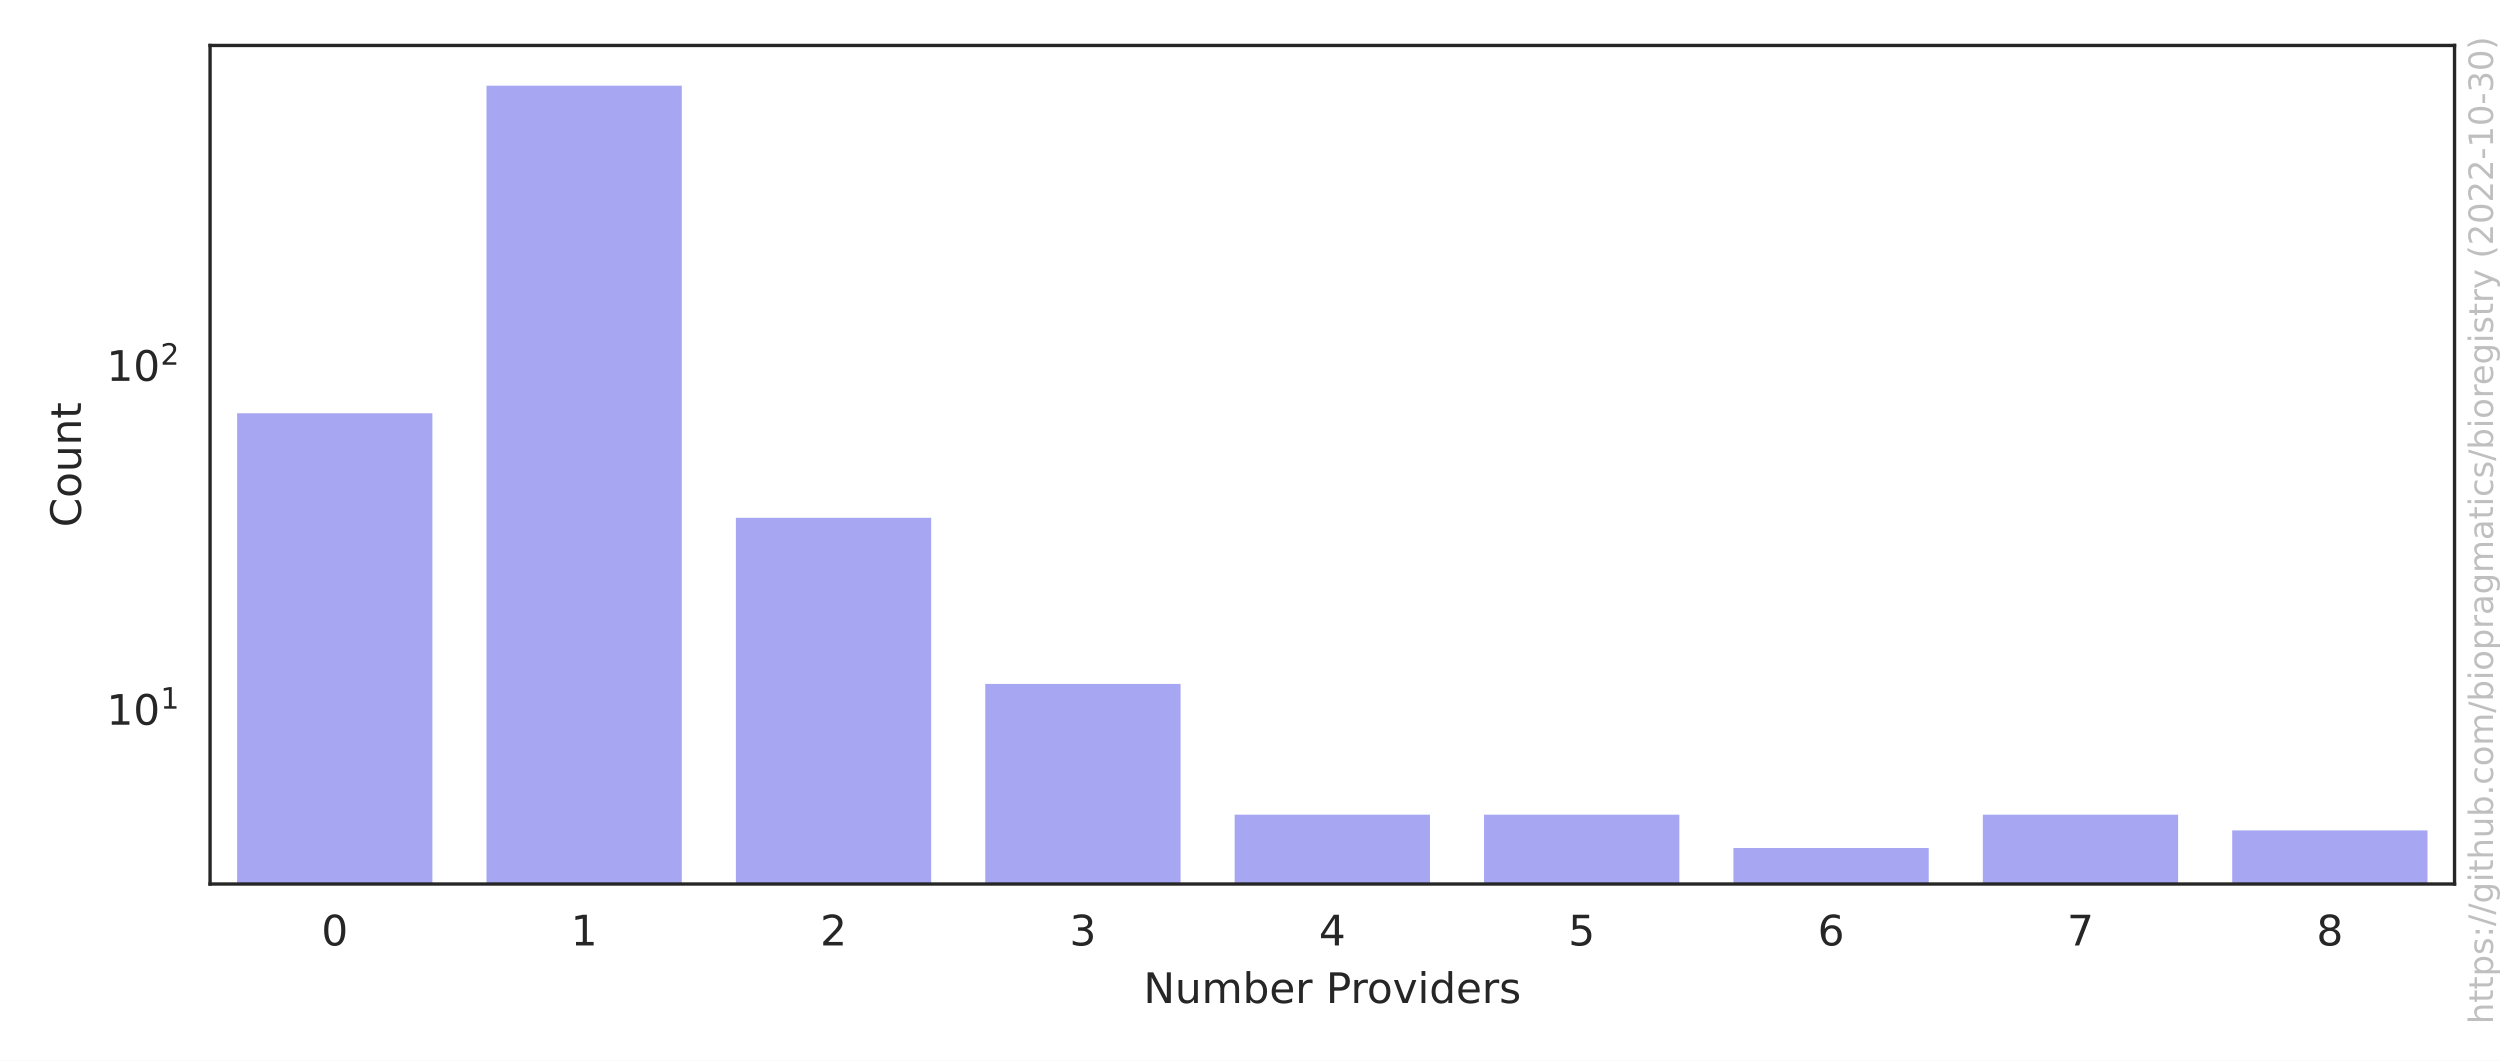
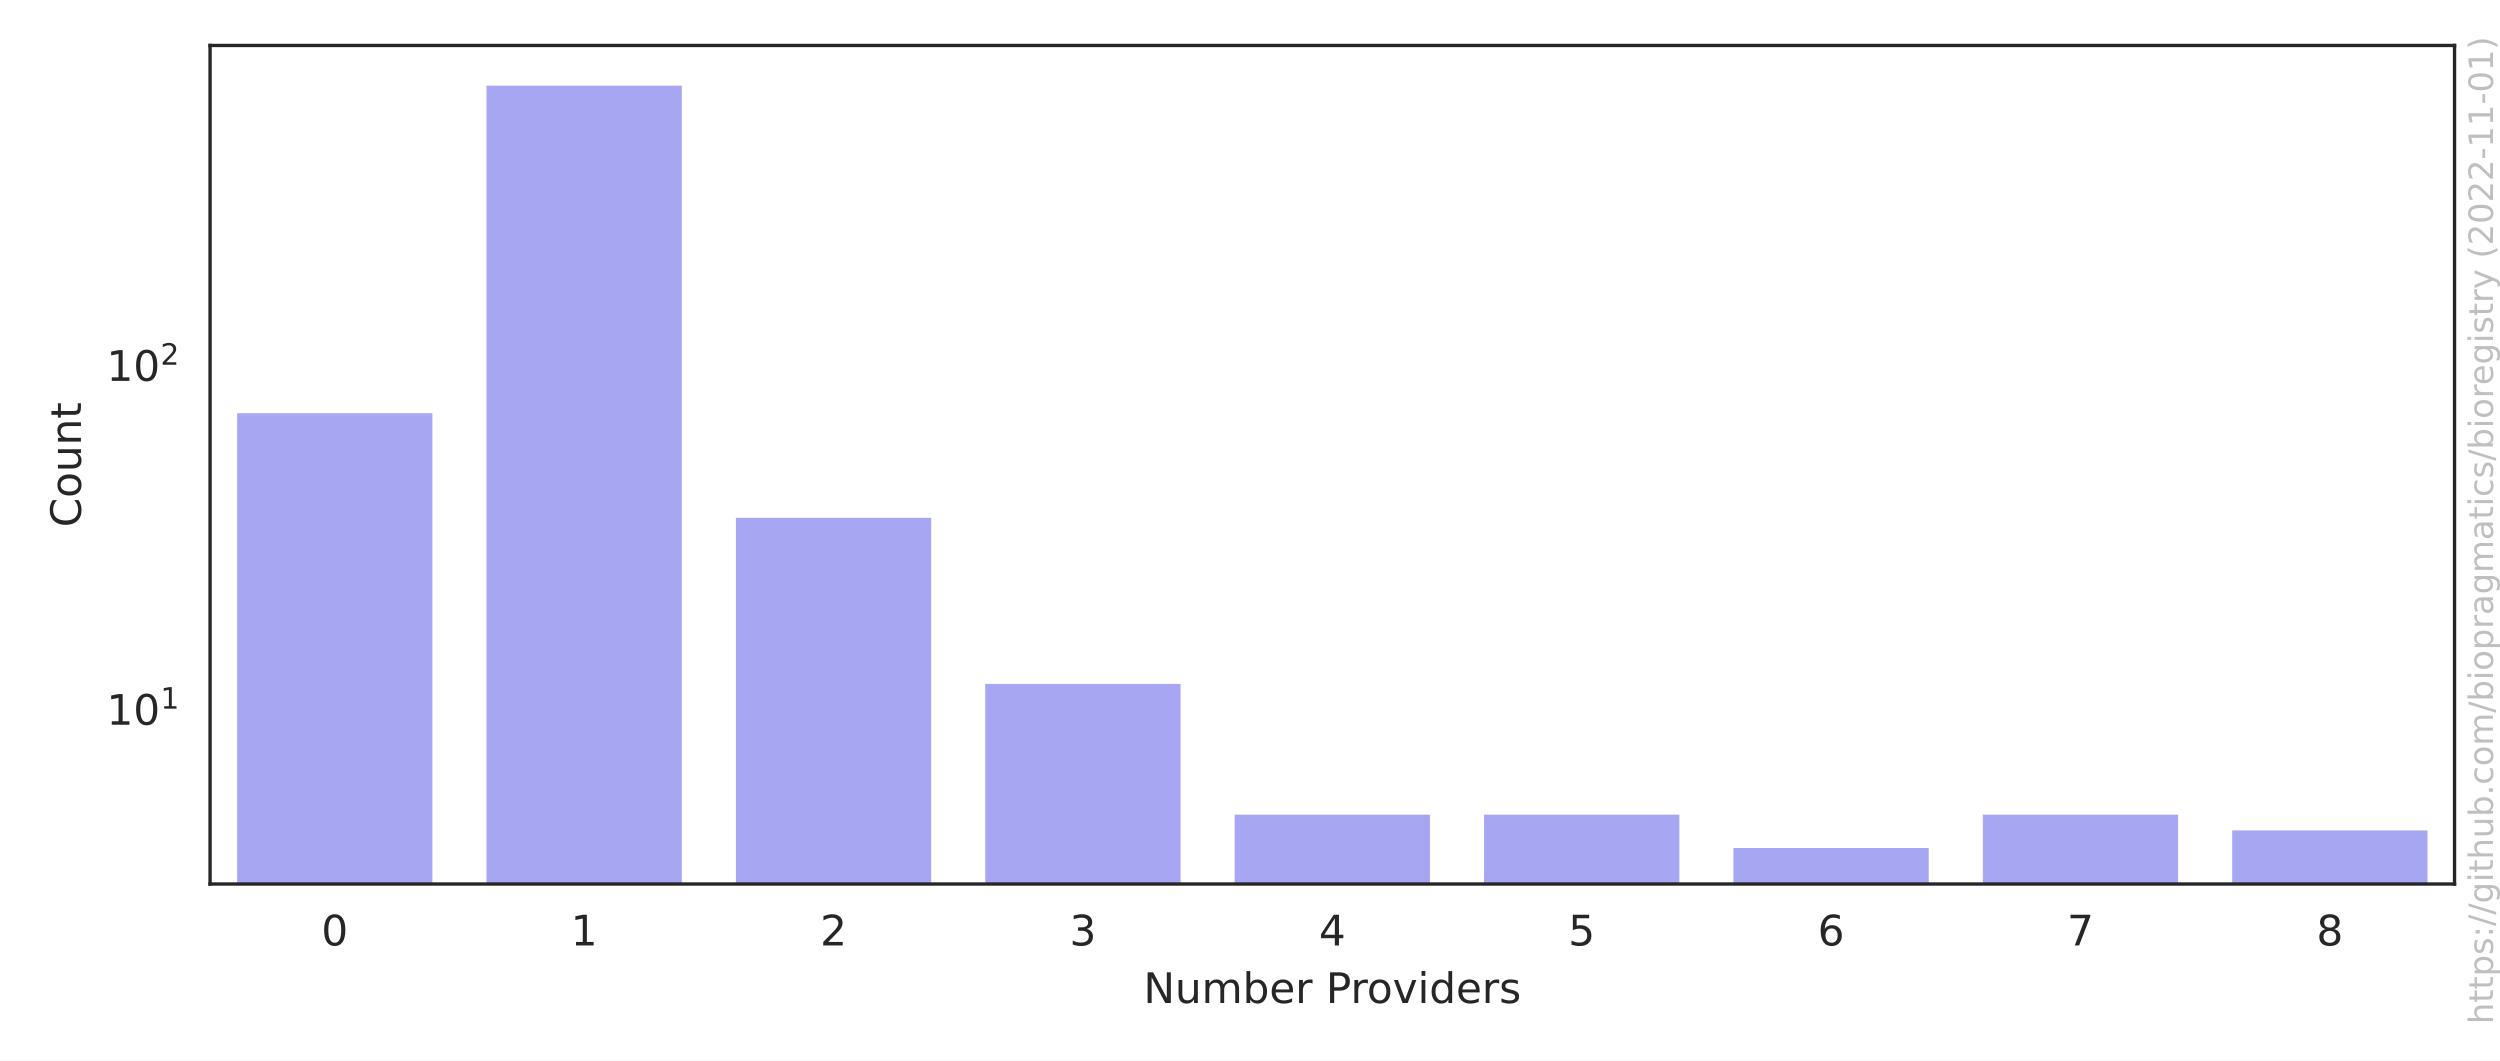
<svg xmlns="http://www.w3.org/2000/svg" xmlns:xlink="http://www.w3.org/1999/xlink" width="594pt" height="252pt" viewBox="0 0 594 252" version="1.1">
  <defs>
    <style type="text/css">*{stroke-linejoin: round; stroke-linecap: butt}</style>
  </defs>
  <g id="figure_1">
    <g id="patch_1">
      <path d="M 0 252  L 594 252  L 594 0  L 0 0  z " style="fill: #ffffff" />
    </g>
    <g id="axes_1">
      <g id="patch_2">
        <path d="M 49.913 210.04  L 583.2 210.04  L 583.2 10.8  L 49.913 10.8  z " style="fill: #ffffff" />
      </g>
      <g id="matplotlib.axis_1">
        <g id="xtick_1">
          <g id="text_1">
            <g style="fill: #262626" transform="translate(76.35851 224.6384) scale(0.1 -0.1)">
              <defs>
                <path id="DejaVuSans-30" d="M 2034 4250  Q 1547 4250 1301 3770  Q 1056 3291 1056 2328  Q 1056 1369 1301 889  Q 1547 409 2034 409  Q 2525 409 2770 889  Q 3016 1369 3016 2328  Q 3016 3291 2770 3770  Q 2525 4250 2034 4250  z M 2034 4750  Q 2819 4750 3233 4129  Q 3647 3509 3647 2328  Q 3647 1150 3233 529  Q 2819 -91 2034 -91  Q 1250 -91 836 529  Q 422 1150 422 2328  Q 422 3509 836 4129  Q 1250 4750 2034 4750  z " transform="scale(0.015625)" />
              </defs>
              <use xlink:href="#DejaVuSans-30" />
            </g>
          </g>
        </g>
        <g id="xtick_2">
          <g id="text_2">
            <g style="fill: #262626" transform="translate(135.6127 224.6384) scale(0.1 -0.1)">
              <defs>
                <path id="DejaVuSans-31" d="M 794 531  L 1825 531  L 1825 4091  L 703 3866  L 703 4441  L 1819 4666  L 2450 4666  L 2450 531  L 3481 531  L 3481 0  L 794 0  L 794 531  z " transform="scale(0.015625)" />
              </defs>
              <use xlink:href="#DejaVuSans-31" />
            </g>
          </g>
        </g>
        <g id="xtick_3">
          <g id="text_3">
            <g style="fill: #262626" transform="translate(194.8668 224.6384) scale(0.1 -0.1)">
              <defs>
                <path id="DejaVuSans-32" d="M 1228 531  L 3431 531  L 3431 0  L 469 0  L 469 531  Q 828 903 1448 1529  Q 2069 2156 2228 2338  Q 2531 2678 2651 2914  Q 2772 3150 2772 3378  Q 2772 3750 2511 3984  Q 2250 4219 1831 4219  Q 1534 4219 1204 4116  Q 875 4013 500 3803  L 500 4441  Q 881 4594 1212 4672  Q 1544 4750 1819 4750  Q 2544 4750 2975 4387  Q 3406 4025 3406 3419  Q 3406 3131 3298 2873  Q 3191 2616 2906 2266  Q 2828 2175 2409 1742  Q 1991 1309 1228 531  z " transform="scale(0.015625)" />
              </defs>
              <use xlink:href="#DejaVuSans-32" />
            </g>
          </g>
        </g>
        <g id="xtick_4">
          <g id="text_4">
            <g style="fill: #262626" transform="translate(254.1209 224.6384) scale(0.1 -0.1)">
              <defs>
                <path id="DejaVuSans-33" d="M 2597 2516  Q 3050 2419 3304 2112  Q 3559 1806 3559 1356  Q 3559 666 3084 287  Q 2609 -91 1734 -91  Q 1441 -91 1130 -33  Q 819 25 488 141  L 488 750  Q 750 597 1062 519  Q 1375 441 1716 441  Q 2309 441 2620 675  Q 2931 909 2931 1356  Q 2931 1769 2642 2001  Q 2353 2234 1838 2234  L 1294 2234  L 1294 2753  L 1863 2753  Q 2328 2753 2575 2939  Q 2822 3125 2822 3475  Q 2822 3834 2567 4026  Q 2313 4219 1838 4219  Q 1578 4219 1281 4162  Q 984 4106 628 3988  L 628 4550  Q 988 4650 1302 4700  Q 1616 4750 1894 4750  Q 2613 4750 3031 4423  Q 3450 4097 3450 3541  Q 3450 3153 3228 2886  Q 3006 2619 2597 2516  z " transform="scale(0.015625)" />
              </defs>
              <use xlink:href="#DejaVuSans-33" />
            </g>
          </g>
        </g>
        <g id="xtick_5">
          <g id="text_5">
            <g style="fill: #262626" transform="translate(313.3751 224.6384) scale(0.1 -0.1)">
              <defs>
                <path id="DejaVuSans-34" d="M 2419 4116  L 825 1625  L 2419 1625  L 2419 4116  z M 2253 4666  L 3047 4666  L 3047 1625  L 3713 1625  L 3713 1100  L 3047 1100  L 3047 0  L 2419 0  L 2419 1100  L 313 1100  L 313 1709  L 2253 4666  z " transform="scale(0.015625)" />
              </defs>
              <use xlink:href="#DejaVuSans-34" />
            </g>
          </g>
        </g>
        <g id="xtick_6">
          <g id="text_6">
            <g style="fill: #262626" transform="translate(372.6292 224.6384) scale(0.1 -0.1)">
              <defs>
                <path id="DejaVuSans-35" d="M 691 4666  L 3169 4666  L 3169 4134  L 1269 4134  L 1269 2991  Q 1406 3038 1543 3061  Q 1681 3084 1819 3084  Q 2600 3084 3056 2656  Q 3513 2228 3513 1497  Q 3513 744 3044 326  Q 2575 -91 1722 -91  Q 1428 -91 1123 -41  Q 819 9 494 109  L 494 744  Q 775 591 1075 516  Q 1375 441 1709 441  Q 2250 441 2565 725  Q 2881 1009 2881 1497  Q 2881 1984 2565 2268  Q 2250 2553 1709 2553  Q 1456 2553 1204 2497  Q 953 2441 691 2322  L 691 4666  z " transform="scale(0.015625)" />
              </defs>
              <use xlink:href="#DejaVuSans-35" />
            </g>
          </g>
        </g>
        <g id="xtick_7">
          <g id="text_7">
            <g style="fill: #262626" transform="translate(431.8834 224.6384) scale(0.1 -0.1)">
              <defs>
                <path id="DejaVuSans-36" d="M 2113 2584  Q 1688 2584 1439 2293  Q 1191 2003 1191 1497  Q 1191 994 1439 701  Q 1688 409 2113 409  Q 2538 409 2786 701  Q 3034 994 3034 1497  Q 3034 2003 2786 2293  Q 2538 2584 2113 2584  z M 3366 4563  L 3366 3988  Q 3128 4100 2886 4159  Q 2644 4219 2406 4219  Q 1781 4219 1451 3797  Q 1122 3375 1075 2522  Q 1259 2794 1537 2939  Q 1816 3084 2150 3084  Q 2853 3084 3261 2657  Q 3669 2231 3669 1497  Q 3669 778 3244 343  Q 2819 -91 2113 -91  Q 1303 -91 875 529  Q 447 1150 447 2328  Q 447 3434 972 4092  Q 1497 4750 2381 4750  Q 2619 4750 2861 4703  Q 3103 4656 3366 4563  z " transform="scale(0.015625)" />
              </defs>
              <use xlink:href="#DejaVuSans-36" />
            </g>
          </g>
        </g>
        <g id="xtick_8">
          <g id="text_8">
            <g style="fill: #262626" transform="translate(491.1375 224.6384) scale(0.1 -0.1)">
              <defs>
                <path id="DejaVuSans-37" d="M 525 4666  L 3525 4666  L 3525 4397  L 1831 0  L 1172 0  L 2766 4134  L 525 4134  L 525 4666  z " transform="scale(0.015625)" />
              </defs>
              <use xlink:href="#DejaVuSans-37" />
            </g>
          </g>
        </g>
        <g id="xtick_9">
          <g id="text_9">
            <g style="fill: #262626" transform="translate(550.3917 224.6384) scale(0.1 -0.1)">
              <defs>
                <path id="DejaVuSans-38" d="M 2034 2216  Q 1584 2216 1326 1975  Q 1069 1734 1069 1313  Q 1069 891 1326 650  Q 1584 409 2034 409  Q 2484 409 2743 651  Q 3003 894 3003 1313  Q 3003 1734 2745 1975  Q 2488 2216 2034 2216  z M 1403 2484  Q 997 2584 770 2862  Q 544 3141 544 3541  Q 544 4100 942 4425  Q 1341 4750 2034 4750  Q 2731 4750 3128 4425  Q 3525 4100 3525 3541  Q 3525 3141 3298 2862  Q 3072 2584 2669 2484  Q 3125 2378 3379 2068  Q 3634 1759 3634 1313  Q 3634 634 3220 271  Q 2806 -91 2034 -91  Q 1263 -91 848 271  Q 434 634 434 1313  Q 434 1759 690 2068  Q 947 2378 1403 2484  z M 1172 3481  Q 1172 3119 1398 2916  Q 1625 2713 2034 2713  Q 2441 2713 2670 2916  Q 2900 3119 2900 3481  Q 2900 3844 2670 4047  Q 2441 4250 2034 4250  Q 1625 4250 1398 4047  Q 1172 3844 1172 3481  z " transform="scale(0.015625)" />
              </defs>
              <use xlink:href="#DejaVuSans-38" />
            </g>
          </g>
        </g>
        <g id="text_10">
          <g style="fill: #262626" transform="translate(271.6923 238.3166) scale(0.1 -0.1)">
            <defs>
              <path id="DejaVuSans-4e" d="M 628 4666  L 1478 4666  L 3547 763  L 3547 4666  L 4159 4666  L 4159 0  L 3309 0  L 1241 3903  L 1241 0  L 628 0  L 628 4666  z " transform="scale(0.015625)" />
              <path id="DejaVuSans-75" d="M 544 1381  L 544 3500  L 1119 3500  L 1119 1403  Q 1119 906 1312 657  Q 1506 409 1894 409  Q 2359 409 2629 706  Q 2900 1003 2900 1516  L 2900 3500  L 3475 3500  L 3475 0  L 2900 0  L 2900 538  Q 2691 219 2414 64  Q 2138 -91 1772 -91  Q 1169 -91 856 284  Q 544 659 544 1381  z M 1991 3584  L 1991 3584  z " transform="scale(0.015625)" />
              <path id="DejaVuSans-6d" d="M 3328 2828  Q 3544 3216 3844 3400  Q 4144 3584 4550 3584  Q 5097 3584 5394 3201  Q 5691 2819 5691 2113  L 5691 0  L 5113 0  L 5113 2094  Q 5113 2597 4934 2840  Q 4756 3084 4391 3084  Q 3944 3084 3684 2787  Q 3425 2491 3425 1978  L 3425 0  L 2847 0  L 2847 2094  Q 2847 2600 2669 2842  Q 2491 3084 2119 3084  Q 1678 3084 1418 2786  Q 1159 2488 1159 1978  L 1159 0  L 581 0  L 581 3500  L 1159 3500  L 1159 2956  Q 1356 3278 1631 3431  Q 1906 3584 2284 3584  Q 2666 3584 2933 3390  Q 3200 3197 3328 2828  z " transform="scale(0.015625)" />
              <path id="DejaVuSans-62" d="M 3116 1747  Q 3116 2381 2855 2742  Q 2594 3103 2138 3103  Q 1681 3103 1420 2742  Q 1159 2381 1159 1747  Q 1159 1113 1420 752  Q 1681 391 2138 391  Q 2594 391 2855 752  Q 3116 1113 3116 1747  z M 1159 2969  Q 1341 3281 1617 3432  Q 1894 3584 2278 3584  Q 2916 3584 3314 3078  Q 3713 2572 3713 1747  Q 3713 922 3314 415  Q 2916 -91 2278 -91  Q 1894 -91 1617 61  Q 1341 213 1159 525  L 1159 0  L 581 0  L 581 4863  L 1159 4863  L 1159 2969  z " transform="scale(0.015625)" />
              <path id="DejaVuSans-65" d="M 3597 1894  L 3597 1613  L 953 1613  Q 991 1019 1311 708  Q 1631 397 2203 397  Q 2534 397 2845 478  Q 3156 559 3463 722  L 3463 178  Q 3153 47 2828 -22  Q 2503 -91 2169 -91  Q 1331 -91 842 396  Q 353 884 353 1716  Q 353 2575 817 3079  Q 1281 3584 2069 3584  Q 2775 3584 3186 3129  Q 3597 2675 3597 1894  z M 3022 2063  Q 3016 2534 2758 2815  Q 2500 3097 2075 3097  Q 1594 3097 1305 2825  Q 1016 2553 972 2059  L 3022 2063  z " transform="scale(0.015625)" />
              <path id="DejaVuSans-72" d="M 2631 2963  Q 2534 3019 2420 3045  Q 2306 3072 2169 3072  Q 1681 3072 1420 2755  Q 1159 2438 1159 1844  L 1159 0  L 581 0  L 581 3500  L 1159 3500  L 1159 2956  Q 1341 3275 1631 3429  Q 1922 3584 2338 3584  Q 2397 3584 2469 3576  Q 2541 3569 2628 3553  L 2631 2963  z " transform="scale(0.015625)" />
              <path id="DejaVuSans-20" transform="scale(0.015625)" />
              <path id="DejaVuSans-50" d="M 1259 4147  L 1259 2394  L 2053 2394  Q 2494 2394 2734 2622  Q 2975 2850 2975 3272  Q 2975 3691 2734 3919  Q 2494 4147 2053 4147  L 1259 4147  z M 628 4666  L 2053 4666  Q 2838 4666 3239 4311  Q 3641 3956 3641 3272  Q 3641 2581 3239 2228  Q 2838 1875 2053 1875  L 1259 1875  L 1259 0  L 628 0  L 628 4666  z " transform="scale(0.015625)" />
              <path id="DejaVuSans-6f" d="M 1959 3097  Q 1497 3097 1228 2736  Q 959 2375 959 1747  Q 959 1119 1226 758  Q 1494 397 1959 397  Q 2419 397 2687 759  Q 2956 1122 2956 1747  Q 2956 2369 2687 2733  Q 2419 3097 1959 3097  z M 1959 3584  Q 2709 3584 3137 3096  Q 3566 2609 3566 1747  Q 3566 888 3137 398  Q 2709 -91 1959 -91  Q 1206 -91 779 398  Q 353 888 353 1747  Q 353 2609 779 3096  Q 1206 3584 1959 3584  z " transform="scale(0.015625)" />
              <path id="DejaVuSans-76" d="M 191 3500  L 800 3500  L 1894 563  L 2988 3500  L 3597 3500  L 2284 0  L 1503 0  L 191 3500  z " transform="scale(0.015625)" />
              <path id="DejaVuSans-69" d="M 603 3500  L 1178 3500  L 1178 0  L 603 0  L 603 3500  z M 603 4863  L 1178 4863  L 1178 4134  L 603 4134  L 603 4863  z " transform="scale(0.015625)" />
              <path id="DejaVuSans-64" d="M 2906 2969  L 2906 4863  L 3481 4863  L 3481 0  L 2906 0  L 2906 525  Q 2725 213 2448 61  Q 2172 -91 1784 -91  Q 1150 -91 751 415  Q 353 922 353 1747  Q 353 2572 751 3078  Q 1150 3584 1784 3584  Q 2172 3584 2448 3432  Q 2725 3281 2906 2969  z M 947 1747  Q 947 1113 1208 752  Q 1469 391 1925 391  Q 2381 391 2643 752  Q 2906 1113 2906 1747  Q 2906 2381 2643 2742  Q 2381 3103 1925 3103  Q 1469 3103 1208 2742  Q 947 2381 947 1747  z " transform="scale(0.015625)" />
              <path id="DejaVuSans-73" d="M 2834 3397  L 2834 2853  Q 2591 2978 2328 3040  Q 2066 3103 1784 3103  Q 1356 3103 1142 2972  Q 928 2841 928 2578  Q 928 2378 1081 2264  Q 1234 2150 1697 2047  L 1894 2003  Q 2506 1872 2764 1633  Q 3022 1394 3022 966  Q 3022 478 2636 193  Q 2250 -91 1575 -91  Q 1294 -91 989 -36  Q 684 19 347 128  L 347 722  Q 666 556 975 473  Q 1284 391 1588 391  Q 1994 391 2212 530  Q 2431 669 2431 922  Q 2431 1156 2273 1281  Q 2116 1406 1581 1522  L 1381 1569  Q 847 1681 609 1914  Q 372 2147 372 2553  Q 372 3047 722 3315  Q 1072 3584 1716 3584  Q 2034 3584 2315 3537  Q 2597 3491 2834 3397  z " transform="scale(0.015625)" />
            </defs>
            <use xlink:href="#DejaVuSans-4e" />
            <use xlink:href="#DejaVuSans-75" x="74.805" />
            <use xlink:href="#DejaVuSans-6d" x="138.184" />
            <use xlink:href="#DejaVuSans-62" x="235.596" />
            <use xlink:href="#DejaVuSans-65" x="299.072" />
            <use xlink:href="#DejaVuSans-72" x="360.596" />
            <use xlink:href="#DejaVuSans-20" x="401.709" />
            <use xlink:href="#DejaVuSans-50" x="433.496" />
            <use xlink:href="#DejaVuSans-72" x="492.049" />
            <use xlink:href="#DejaVuSans-6f" x="530.912" />
            <use xlink:href="#DejaVuSans-76" x="592.094" />
            <use xlink:href="#DejaVuSans-69" x="651.273" />
            <use xlink:href="#DejaVuSans-64" x="679.057" />
            <use xlink:href="#DejaVuSans-65" x="742.533" />
            <use xlink:href="#DejaVuSans-72" x="804.057" />
            <use xlink:href="#DejaVuSans-73" x="845.17" />
          </g>
        </g>
      </g>
      <g id="matplotlib.axis_2">
        <g id="ytick_1">
          <g id="text_11">
            <g style="fill: #262626" transform="translate(25.31268 172.2689) scale(0.1 -0.1)">
              <use xlink:href="#DejaVuSans-31" transform="translate(0 0.684375)" />
              <use xlink:href="#DejaVuSans-30" transform="translate(63.62305 0.684375)" />
              <use xlink:href="#DejaVuSans-31" transform="translate(128.2031 38.96563) scale(0.7)" />
            </g>
          </g>
        </g>
        <g id="ytick_2">
          <g id="text_12">
            <g style="fill: #262626" transform="translate(25.31268 90.56319) scale(0.1 -0.1)">
              <use xlink:href="#DejaVuSans-31" transform="translate(0 0.765625)" />
              <use xlink:href="#DejaVuSans-30" transform="translate(63.62305 0.765625)" />
              <use xlink:href="#DejaVuSans-32" transform="translate(128.2031 39.04688) scale(0.7)" />
            </g>
          </g>
        </g>
        <g id="ytick_3" />
        <g id="ytick_4" />
        <g id="ytick_5" />
        <g id="ytick_6" />
        <g id="ytick_7" />
        <g id="ytick_8" />
        <g id="ytick_9" />
        <g id="ytick_10" />
        <g id="ytick_11" />
        <g id="ytick_12" />
        <g id="ytick_13" />
        <g id="ytick_14" />
        <g id="ytick_15" />
        <g id="ytick_16" />
        <g id="ytick_17" />
        <g id="ytick_18" />
        <g id="ytick_19" />
        <g id="ytick_20" />
        <g id="ytick_21" />
        <g id="ytick_22" />
        <g id="ytick_23" />
        <g id="text_13">
          <g style="fill: #262626" transform="translate(19.233 125.2684) rotate(-90) scale(0.1 -0.1)">
            <defs>
              <path id="DejaVuSans-43" d="M 4122 4306  L 4122 3641  Q 3803 3938 3442 4084  Q 3081 4231 2675 4231  Q 1875 4231 1450 3742  Q 1025 3253 1025 2328  Q 1025 1406 1450 917  Q 1875 428 2675 428  Q 3081 428 3442 575  Q 3803 722 4122 1019  L 4122 359  Q 3791 134 3420 21  Q 3050 -91 2638 -91  Q 1578 -91 968 557  Q 359 1206 359 2328  Q 359 3453 968 4101  Q 1578 4750 2638 4750  Q 3056 4750 3426 4639  Q 3797 4528 4122 4306  z " transform="scale(0.015625)" />
              <path id="DejaVuSans-6e" d="M 3513 2113  L 3513 0  L 2938 0  L 2938 2094  Q 2938 2591 2744 2837  Q 2550 3084 2163 3084  Q 1697 3084 1428 2787  Q 1159 2491 1159 1978  L 1159 0  L 581 0  L 581 3500  L 1159 3500  L 1159 2956  Q 1366 3272 1645 3428  Q 1925 3584 2291 3584  Q 2894 3584 3203 3211  Q 3513 2838 3513 2113  z " transform="scale(0.015625)" />
              <path id="DejaVuSans-74" d="M 1172 4494  L 1172 3500  L 2356 3500  L 2356 3053  L 1172 3053  L 1172 1153  Q 1172 725 1289 603  Q 1406 481 1766 481  L 2356 481  L 2356 0  L 1766 0  Q 1100 0 847 248  Q 594 497 594 1153  L 594 3053  L 172 3053  L 172 3500  L 594 3500  L 594 4494  L 1172 4494  z " transform="scale(0.015625)" />
            </defs>
            <use xlink:href="#DejaVuSans-43" />
            <use xlink:href="#DejaVuSans-6f" x="69.824" />
            <use xlink:href="#DejaVuSans-75" x="131.006" />
            <use xlink:href="#DejaVuSans-6e" x="194.385" />
            <use xlink:href="#DejaVuSans-74" x="257.764" />
          </g>
        </g>
      </g>
      <g id="patch_3">
        <path d="M 55.838 81955.875  L 103.241 81955.875  L 103.241 97.689  L 55.838 97.689  z " clip-path="url(#p84426c0476)" style="fill: #2020df; opacity: 0.4; stroke: #ffffff; stroke-linejoin: miter" />
      </g>
      <g id="patch_4">
        <path d="M 115.092 81955.875  L 162.496 81955.875  L 162.496 19.856  L 115.092 19.856  z " clip-path="url(#p84426c0476)" style="fill: #2020df; opacity: 0.4; stroke: #ffffff; stroke-linejoin: miter" />
      </g>
      <g id="patch_5">
        <path d="M 174.346 81955.875  L 221.75 81955.875  L 221.75 122.527  L 174.346 122.527  z " clip-path="url(#p84426c0476)" style="fill: #2020df; opacity: 0.4; stroke: #ffffff; stroke-linejoin: miter" />
      </g>
      <g id="patch_6">
        <path d="M 233.601 81955.875  L 281.004 81955.875  L 281.004 162  L 233.601 162  z " clip-path="url(#p84426c0476)" style="fill: #2020df; opacity: 0.4; stroke: #ffffff; stroke-linejoin: miter" />
      </g>
      <g id="patch_7">
        <path d="M 292.855 81955.875  L 340.258 81955.875  L 340.258 193.066  L 292.855 193.066  z " clip-path="url(#p84426c0476)" style="fill: #2020df; opacity: 0.4; stroke: #ffffff; stroke-linejoin: miter" />
      </g>
      <g id="patch_8">
        <path d="M 352.109 81955.875  L 399.512 81955.875  L 399.512 193.066  L 352.109 193.066  z " clip-path="url(#p84426c0476)" style="fill: #2020df; opacity: 0.4; stroke: #ffffff; stroke-linejoin: miter" />
      </g>
      <g id="patch_9">
        <path d="M 411.363 81955.875  L 458.766 81955.875  L 458.766 200.984  L 411.363 200.984  z " clip-path="url(#p84426c0476)" style="fill: #2020df; opacity: 0.4; stroke: #ffffff; stroke-linejoin: miter" />
      </g>
      <g id="patch_10">
        <path d="M 470.617 81955.875  L 518.02 81955.875  L 518.02 193.066  L 470.617 193.066  z " clip-path="url(#p84426c0476)" style="fill: #2020df; opacity: 0.4; stroke: #ffffff; stroke-linejoin: miter" />
      </g>
      <g id="patch_11">
        <path d="M 529.871 81955.875  L 577.275 81955.875  L 577.275 196.804  L 529.871 196.804  z " clip-path="url(#p84426c0476)" style="fill: #2020df; opacity: 0.4; stroke: #ffffff; stroke-linejoin: miter" />
      </g>
      <g id="patch_12">
        <path d="M 49.913 210.04  L 49.913 10.8  " style="fill: none; stroke: #262626; stroke-width: 0.8; stroke-linejoin: miter; stroke-linecap: square" />
      </g>
      <g id="patch_13">
        <path d="M 583.2 210.04  L 583.2 10.8  " style="fill: none; stroke: #262626; stroke-width: 0.8; stroke-linejoin: miter; stroke-linecap: square" />
      </g>
      <g id="patch_14">
        <path d="M 49.913 210.04  L 583.2 210.04  " style="fill: none; stroke: #262626; stroke-width: 0.8; stroke-linejoin: miter; stroke-linecap: square" />
      </g>
      <g id="patch_15">
        <path d="M 49.913 10.8  L 583.2 10.8  " style="fill: none; stroke: #262626; stroke-width: 0.8; stroke-linejoin: miter; stroke-linecap: square" />
      </g>
    </g>
    <g id="text_14">
      <g style="fill: #808080; opacity: 0.5" transform="translate(592.3362 243.3237) rotate(-90) scale(0.08 -0.08)">
        <defs>
          <path id="DejaVuSans-68" d="M 3513 2113  L 3513 0  L 2938 0  L 2938 2094  Q 2938 2591 2744 2837  Q 2550 3084 2163 3084  Q 1697 3084 1428 2787  Q 1159 2491 1159 1978  L 1159 0  L 581 0  L 581 4863  L 1159 4863  L 1159 2956  Q 1366 3272 1645 3428  Q 1925 3584 2291 3584  Q 2894 3584 3203 3211  Q 3513 2838 3513 2113  z " transform="scale(0.015625)" />
          <path id="DejaVuSans-70" d="M 1159 525  L 1159 -1331  L 581 -1331  L 581 3500  L 1159 3500  L 1159 2969  Q 1341 3281 1617 3432  Q 1894 3584 2278 3584  Q 2916 3584 3314 3078  Q 3713 2572 3713 1747  Q 3713 922 3314 415  Q 2916 -91 2278 -91  Q 1894 -91 1617 61  Q 1341 213 1159 525  z M 3116 1747  Q 3116 2381 2855 2742  Q 2594 3103 2138 3103  Q 1681 3103 1420 2742  Q 1159 2381 1159 1747  Q 1159 1113 1420 752  Q 1681 391 2138 391  Q 2594 391 2855 752  Q 3116 1113 3116 1747  z " transform="scale(0.015625)" />
          <path id="DejaVuSans-3a" d="M 750 794  L 1409 794  L 1409 0  L 750 0  L 750 794  z M 750 3309  L 1409 3309  L 1409 2516  L 750 2516  L 750 3309  z " transform="scale(0.015625)" />
          <path id="DejaVuSans-2f" d="M 1625 4666  L 2156 4666  L 531 -594  L 0 -594  L 1625 4666  z " transform="scale(0.015625)" />
          <path id="DejaVuSans-67" d="M 2906 1791  Q 2906 2416 2648 2759  Q 2391 3103 1925 3103  Q 1463 3103 1205 2759  Q 947 2416 947 1791  Q 947 1169 1205 825  Q 1463 481 1925 481  Q 2391 481 2648 825  Q 2906 1169 2906 1791  z M 3481 434  Q 3481 -459 3084 -895  Q 2688 -1331 1869 -1331  Q 1566 -1331 1297 -1286  Q 1028 -1241 775 -1147  L 775 -588  Q 1028 -725 1275 -790  Q 1522 -856 1778 -856  Q 2344 -856 2625 -561  Q 2906 -266 2906 331  L 2906 616  Q 2728 306 2450 153  Q 2172 0 1784 0  Q 1141 0 747 490  Q 353 981 353 1791  Q 353 2603 747 3093  Q 1141 3584 1784 3584  Q 2172 3584 2450 3431  Q 2728 3278 2906 2969  L 2906 3500  L 3481 3500  L 3481 434  z " transform="scale(0.015625)" />
          <path id="DejaVuSans-2e" d="M 684 794  L 1344 794  L 1344 0  L 684 0  L 684 794  z " transform="scale(0.015625)" />
          <path id="DejaVuSans-63" d="M 3122 3366  L 3122 2828  Q 2878 2963 2633 3030  Q 2388 3097 2138 3097  Q 1578 3097 1268 2742  Q 959 2388 959 1747  Q 959 1106 1268 751  Q 1578 397 2138 397  Q 2388 397 2633 464  Q 2878 531 3122 666  L 3122 134  Q 2881 22 2623 -34  Q 2366 -91 2075 -91  Q 1284 -91 818 406  Q 353 903 353 1747  Q 353 2603 823 3093  Q 1294 3584 2113 3584  Q 2378 3584 2631 3529  Q 2884 3475 3122 3366  z " transform="scale(0.015625)" />
          <path id="DejaVuSans-61" d="M 2194 1759  Q 1497 1759 1228 1600  Q 959 1441 959 1056  Q 959 750 1161 570  Q 1363 391 1709 391  Q 2188 391 2477 730  Q 2766 1069 2766 1631  L 2766 1759  L 2194 1759  z M 3341 1997  L 3341 0  L 2766 0  L 2766 531  Q 2569 213 2275 61  Q 1981 -91 1556 -91  Q 1019 -91 701 211  Q 384 513 384 1019  Q 384 1609 779 1909  Q 1175 2209 1959 2209  L 2766 2209  L 2766 2266  Q 2766 2663 2505 2880  Q 2244 3097 1772 3097  Q 1472 3097 1187 3025  Q 903 2953 641 2809  L 641 3341  Q 956 3463 1253 3523  Q 1550 3584 1831 3584  Q 2591 3584 2966 3190  Q 3341 2797 3341 1997  z " transform="scale(0.015625)" />
          <path id="DejaVuSans-79" d="M 2059 -325  Q 1816 -950 1584 -1140  Q 1353 -1331 966 -1331  L 506 -1331  L 506 -850  L 844 -850  Q 1081 -850 1212 -737  Q 1344 -625 1503 -206  L 1606 56  L 191 3500  L 800 3500  L 1894 763  L 2988 3500  L 3597 3500  L 2059 -325  z " transform="scale(0.015625)" />
          <path id="DejaVuSans-28" d="M 1984 4856  Q 1566 4138 1362 3434  Q 1159 2731 1159 2009  Q 1159 1288 1364 580  Q 1569 -128 1984 -844  L 1484 -844  Q 1016 -109 783 600  Q 550 1309 550 2009  Q 550 2706 781 3412  Q 1013 4119 1484 4856  L 1984 4856  z " transform="scale(0.015625)" />
          <path id="DejaVuSans-2d" d="M 313 2009  L 1997 2009  L 1997 1497  L 313 1497  L 313 2009  z " transform="scale(0.015625)" />
          <path id="DejaVuSans-29" d="M 513 4856  L 1013 4856  Q 1481 4119 1714 3412  Q 1947 2706 1947 2009  Q 1947 1309 1714 600  Q 1481 -109 1013 -844  L 513 -844  Q 928 -128 1133 580  Q 1338 1288 1338 2009  Q 1338 2731 1133 3434  Q 928 4138 513 4856  z " transform="scale(0.015625)" />
        </defs>
        <use xlink:href="#DejaVuSans-68" />
        <use xlink:href="#DejaVuSans-74" x="63.379" />
        <use xlink:href="#DejaVuSans-74" x="102.588" />
        <use xlink:href="#DejaVuSans-70" x="141.797" />
        <use xlink:href="#DejaVuSans-73" x="205.273" />
        <use xlink:href="#DejaVuSans-3a" x="257.373" />
        <use xlink:href="#DejaVuSans-2f" x="291.064" />
        <use xlink:href="#DejaVuSans-2f" x="324.756" />
        <use xlink:href="#DejaVuSans-67" x="358.447" />
        <use xlink:href="#DejaVuSans-69" x="421.924" />
        <use xlink:href="#DejaVuSans-74" x="449.707" />
        <use xlink:href="#DejaVuSans-68" x="488.916" />
        <use xlink:href="#DejaVuSans-75" x="552.295" />
        <use xlink:href="#DejaVuSans-62" x="615.674" />
        <use xlink:href="#DejaVuSans-2e" x="679.15" />
        <use xlink:href="#DejaVuSans-63" x="710.938" />
        <use xlink:href="#DejaVuSans-6f" x="765.918" />
        <use xlink:href="#DejaVuSans-6d" x="827.1" />
        <use xlink:href="#DejaVuSans-2f" x="924.512" />
        <use xlink:href="#DejaVuSans-62" x="958.203" />
        <use xlink:href="#DejaVuSans-69" x="1021.68" />
        <use xlink:href="#DejaVuSans-6f" x="1049.463" />
        <use xlink:href="#DejaVuSans-70" x="1110.645" />
        <use xlink:href="#DejaVuSans-72" x="1174.121" />
        <use xlink:href="#DejaVuSans-61" x="1215.234" />
        <use xlink:href="#DejaVuSans-67" x="1276.514" />
        <use xlink:href="#DejaVuSans-6d" x="1339.99" />
        <use xlink:href="#DejaVuSans-61" x="1437.402" />
        <use xlink:href="#DejaVuSans-74" x="1498.682" />
        <use xlink:href="#DejaVuSans-69" x="1537.891" />
        <use xlink:href="#DejaVuSans-63" x="1565.674" />
        <use xlink:href="#DejaVuSans-73" x="1620.654" />
        <use xlink:href="#DejaVuSans-2f" x="1672.754" />
        <use xlink:href="#DejaVuSans-62" x="1706.445" />
        <use xlink:href="#DejaVuSans-69" x="1769.922" />
        <use xlink:href="#DejaVuSans-6f" x="1797.705" />
        <use xlink:href="#DejaVuSans-72" x="1858.887" />
        <use xlink:href="#DejaVuSans-65" x="1897.75" />
        <use xlink:href="#DejaVuSans-67" x="1959.273" />
        <use xlink:href="#DejaVuSans-69" x="2022.75" />
        <use xlink:href="#DejaVuSans-73" x="2050.533" />
        <use xlink:href="#DejaVuSans-74" x="2102.633" />
        <use xlink:href="#DejaVuSans-72" x="2141.842" />
        <use xlink:href="#DejaVuSans-79" x="2182.955" />
        <use xlink:href="#DejaVuSans-20" x="2242.135" />
        <use xlink:href="#DejaVuSans-28" x="2273.922" />
        <use xlink:href="#DejaVuSans-32" x="2312.936" />
        <use xlink:href="#DejaVuSans-30" x="2376.559" />
        <use xlink:href="#DejaVuSans-32" x="2440.182" />
        <use xlink:href="#DejaVuSans-32" x="2503.805" />
        <use xlink:href="#DejaVuSans-2d" x="2567.428" />
        <use xlink:href="#DejaVuSans-31" x="2603.512" />
-         <use xlink:href="#DejaVuSans-30" x="2667.135" />
+         <use xlink:href="#DejaVuSans-31" x="2667.135" />
        <use xlink:href="#DejaVuSans-2d" x="2730.758" />
-         <use xlink:href="#DejaVuSans-33" x="2766.842" />
-         <use xlink:href="#DejaVuSans-30" x="2830.465" />
+         <use xlink:href="#DejaVuSans-30" x="2766.842" />
+         <use xlink:href="#DejaVuSans-31" x="2830.465" />
        <use xlink:href="#DejaVuSans-29" x="2894.088" />
      </g>
    </g>
  </g>
  <defs>
    <clipPath id="p84426c0476">
      <rect x="49.913" y="10.8" width="533.287" height="199.24" />
    </clipPath>
  </defs>
</svg>
